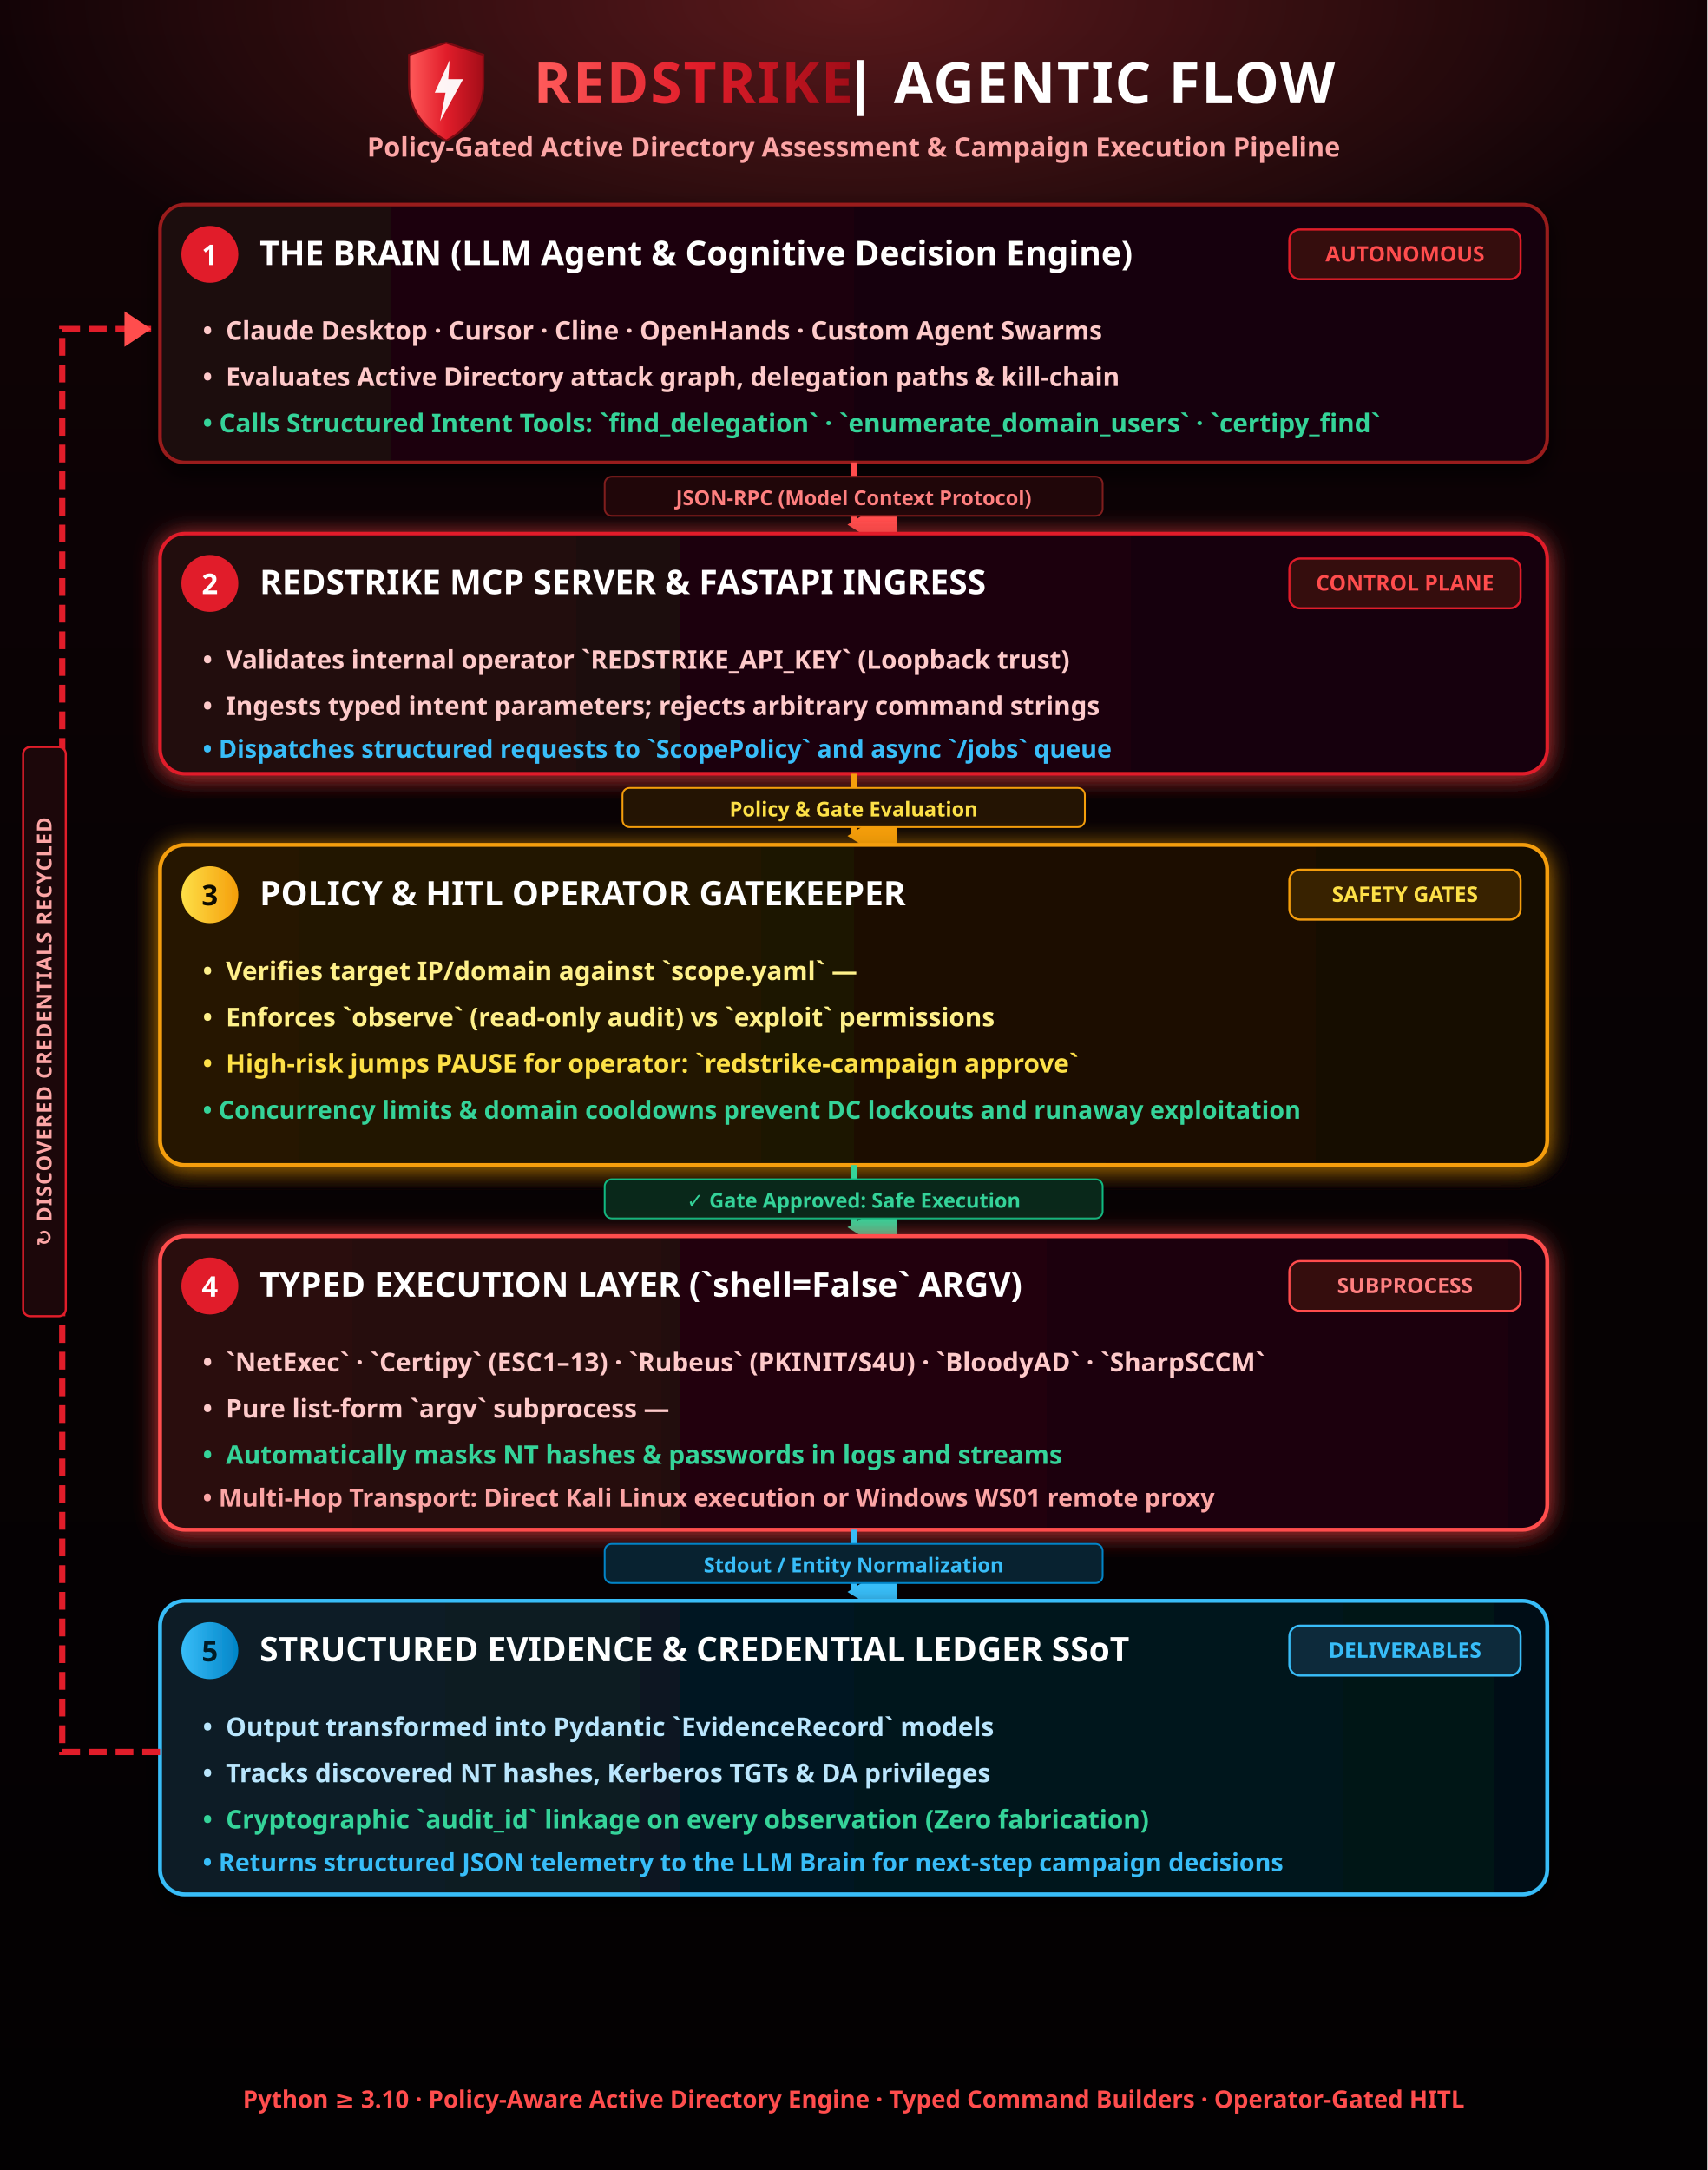
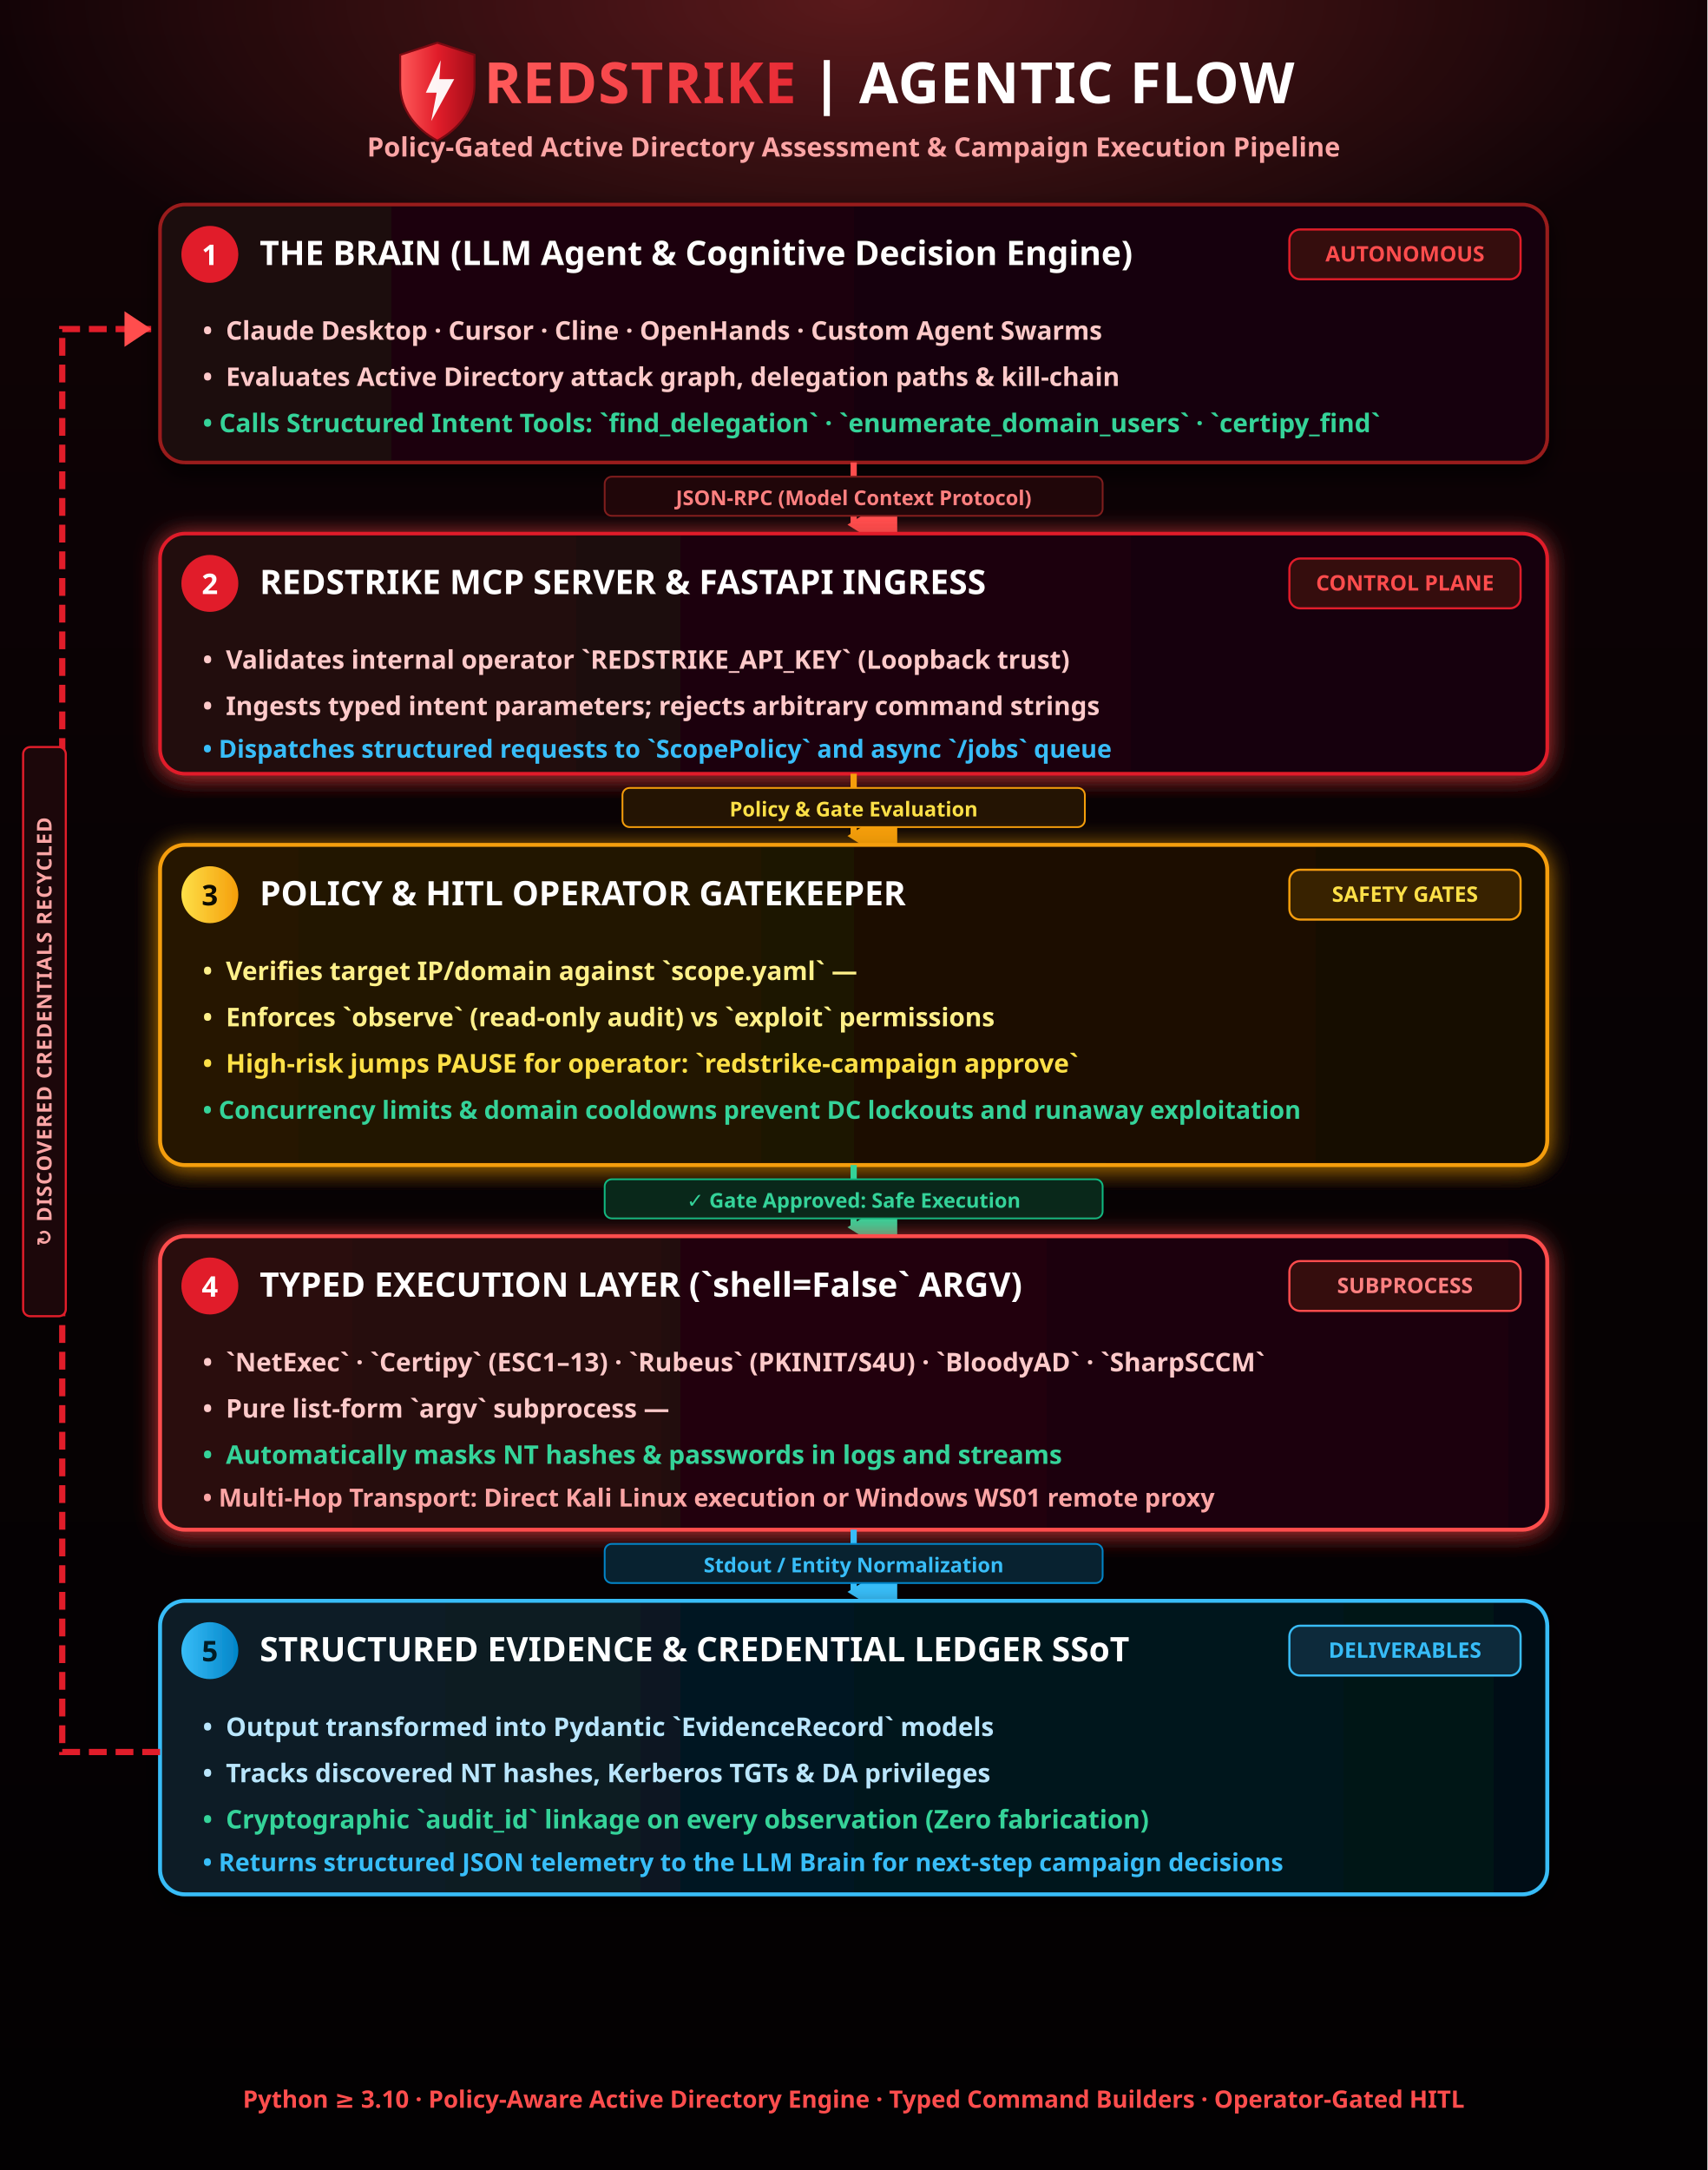
<svg xmlns="http://www.w3.org/2000/svg" width="960" height="1220" viewBox="0 0 960 1220" role="img" aria-label="RedStrike Agentic Active Directory Assessment Architecture Flow">
  <defs>
    <linearGradient id="bgGrad" x1="0" y1="0" x2="0" y2="1">
      <stop offset="0%" stop-color="#120306" />
      <stop offset="40%" stop-color="#080204" />
      <stop offset="100%" stop-color="#030102" />
    </linearGradient>
    <radialGradient id="topGlow" cx="50%" cy="0%" r="50%">
      <stop offset="0%" stop-color="#ff4d4d" stop-opacity="0.3" />
      <stop offset="100%" stop-color="#ff4d4d" stop-opacity="0" />
    </radialGradient>
    <linearGradient id="cardBrain" x1="0" y1="0" x2="1" y2="0">
      <stop offset="0%" stop-color="#1f070c" />
      <stop offset="100%" stop-color="#140407" />
    </linearGradient>
    <linearGradient id="cardMcp" x1="0" y1="0" x2="1" y2="0">
      <stop offset="0%" stop-color="#24080e" />
      <stop offset="100%" stop-color="#150408" />
    </linearGradient>
    <linearGradient id="cardHitl" x1="0" y1="0" x2="1" y2="0">
      <stop offset="0%" stop-color="#261705" />
      <stop offset="100%" stop-color="#170c02" />
    </linearGradient>
    <linearGradient id="cardExec" x1="0" y1="0" x2="1" y2="0">
      <stop offset="0%" stop-color="#2b080f" />
      <stop offset="100%" stop-color="#190408" />
    </linearGradient>
    <linearGradient id="cardEvidence" x1="0" y1="0" x2="1" y2="0">
      <stop offset="0%" stop-color="#081e28" />
      <stop offset="100%" stop-color="#041117" />
    </linearGradient>
    <linearGradient id="crimsonGrad" x1="0" y1="0" x2="1" y2="0">
      <stop offset="0%" stop-color="#ff5a5a" />
      <stop offset="50%" stop-color="#e11d2a" />
      <stop offset="100%" stop-color="#a30d18" />
    </linearGradient>
    <linearGradient id="goldGrad" x1="0" y1="0" x2="1" y2="0">
      <stop offset="0%" stop-color="#fde047" />
      <stop offset="100%" stop-color="#f59e0b" />
    </linearGradient>
    <linearGradient id="cyanGrad" x1="0" y1="0" x2="1" y2="0">
      <stop offset="0%" stop-color="#38bdf8" />
      <stop offset="100%" stop-color="#0284c7" />
    </linearGradient>
    <filter id="shadow" x="-10%" y="-10%" width="120%" height="120%">
      <feDropShadow dx="0" dy="6" stdDeviation="6" flood-color="#000000" flood-opacity="0.8" />
    </filter>
    <filter id="glowRed" x="-20%" y="-20%" width="140%" height="140%">
      <feDropShadow dx="0" dy="0" stdDeviation="6" flood-color="#ff4d4d" flood-opacity="0.5" />
    </filter>
    <filter id="glowGold" x="-20%" y="-20%" width="140%" height="140%">
      <feDropShadow dx="0" dy="0" stdDeviation="6" flood-color="#f59e0b" flood-opacity="0.5" />
    </filter>
    <marker id="arrDownRed" markerWidth="10" markerHeight="10" refX="5" refY="7" orient="auto">
      <polygon points="0 0, 10 0, 5 8" fill="#ff4d4d" />
    </marker>
    <marker id="arrDownGold" markerWidth="10" markerHeight="10" refX="5" refY="7" orient="auto">
      <polygon points="0 0, 10 0, 5 8" fill="#f59e0b" />
    </marker>
    <marker id="arrDownGreen" markerWidth="10" markerHeight="10" refX="5" refY="7" orient="auto">
      <polygon points="0 0, 10 0, 5 8" fill="#34d399" />
    </marker>
    <marker id="arrDownCyan" markerWidth="10" markerHeight="10" refX="5" refY="7" orient="auto">
      <polygon points="0 0, 10 0, 5 8" fill="#38bdf8" />
    </marker>
  </defs>
  <rect width="960" height="1220" fill="url(#bgGrad)" />
  <rect width="960" height="400" fill="url(#topGlow)" />
  <g transform="translate(480, 50)">
-     <g transform="translate(-250, -26) scale(0.38)">
+     <g transform="translate(-255, -26) scale(0.38)">
      <path d="M55 0 L110 18 V62 C110 100 86 128 55 145 C24 128 0 100 0 62 V18 Z" fill="url(#crimsonGrad)" stroke="#7a0a12" stroke-width="3" />
      <path d="M60 26 L38 74 L54 74 L46 116 L80 54 L58 54 Z" fill="#ffffff" opacity="0.95" />
    </g>
-     <text x="-180" y="8" font-family="'Segoe UI', -apple-system, sans-serif" font-size="32" font-weight="900" fill="url(#crimsonGrad)" letter-spacing="1">REDSTRIKE</text>
-     <text x="-5" y="8" font-family="'Segoe UI', -apple-system, sans-serif" font-size="32" font-weight="800" fill="#ffffff" letter-spacing="0.8">| AGENTIC FLOW</text>
+     <text x="20" y="8" text-anchor="middle" font-family="'Segoe UI', -apple-system, sans-serif" font-size="32" font-weight="900" letter-spacing="0.5">
+       <tspan fill="url(#crimsonGrad)">REDSTRIKE</tspan>
+       <tspan fill="#ffffff" font-weight="800"> | AGENTIC FLOW</tspan>
+     </text>
    <text x="0" y="38" text-anchor="middle" font-family="'Segoe UI', -apple-system, sans-serif" font-size="15" font-weight="600" fill="#fca5a5">
      Policy-Gated Active Directory Assessment &amp; Campaign Execution Pipeline
    </text>
  </g>
  <g transform="translate(90, 115)" filter="url(#shadow)">
    <rect x="0" y="0" width="780" height="145" rx="14" fill="url(#cardBrain)" stroke="#991b1b" stroke-width="2" />
    <circle cx="28" cy="28" r="16" fill="#e11d2a" />
    <text x="28" y="34" text-anchor="middle" font-family="sans-serif" font-size="16" font-weight="900" fill="#ffffff">1</text>
    <text x="56" y="34" font-family="sans-serif" font-size="19" font-weight="900" fill="#ffffff">THE BRAIN (LLM Agent &amp; Cognitive Decision Engine)</text>
    <rect x="635" y="14" width="130" height="28" rx="6" fill="#360a10" stroke="#e11d2a" stroke-width="1.2" />
    <text x="700" y="32" text-anchor="middle" font-family="sans-serif" font-size="12" font-weight="800" fill="#ff4d4d">AUTONOMOUS</text>
    <g transform="translate(24, 60)">
      <text x="0" y="16" font-family="sans-serif" font-size="14.5" font-weight="600" fill="#fecaca">• <strong>Agent Clients:</strong> Claude Desktop · Cursor · Cline · OpenHands · Custom Agent Swarms</text>
      <text x="0" y="42" font-family="sans-serif" font-size="14.5" font-weight="600" fill="#fecaca">• <strong>Strategy Reasoning:</strong> Evaluates Active Directory attack graph, delegation paths &amp; kill-chain</text>
      <text x="0" y="68" font-family="sans-serif" font-size="14.5" font-weight="700" fill="#34d399">• Calls Structured Intent Tools: `find_delegation` · `enumerate_domain_users` · `certipy_find`</text>
    </g>
  </g>
  <g transform="translate(480, 260)">
    <line x1="0" y1="0" x2="0" y2="35" stroke="#ff4d4d" stroke-width="3.5" marker-end="url(#arrDownRed)" />
    <rect x="-140" y="8" width="280" height="22" rx="4" fill="#200609" stroke="#7f1d1d" stroke-width="1" />
    <text x="0" y="24" text-anchor="middle" font-family="sans-serif" font-size="11.5" font-weight="800" fill="#ff8080">JSON-RPC (Model Context Protocol)</text>
  </g>
  <g transform="translate(90, 300)" filter="url(#shadow)">
    <rect x="0" y="0" width="780" height="135" rx="14" fill="url(#cardMcp)" stroke="#e11d2a" stroke-width="2" filter="url(#glowRed)" />
    <circle cx="28" cy="28" r="16" fill="#e11d2a" />
    <text x="28" y="34" text-anchor="middle" font-family="sans-serif" font-size="16" font-weight="900" fill="#ffffff">2</text>
    <text x="56" y="34" font-family="sans-serif" font-size="19" font-weight="900" fill="#ffffff">REDSTRIKE MCP SERVER &amp; FASTAPI INGRESS</text>
    <rect x="635" y="14" width="130" height="28" rx="6" fill="#360a10" stroke="#e11d2a" stroke-width="1.2" />
    <text x="700" y="32" text-anchor="middle" font-family="sans-serif" font-size="12" font-weight="800" fill="#ff4d4d">CONTROL PLANE</text>
    <g transform="translate(24, 60)">
      <text x="0" y="16" font-family="sans-serif" font-size="14.5" font-weight="600" fill="#fecaca">• <strong>Local Authentication:</strong> Validates internal operator `REDSTRIKE_API_KEY` (Loopback trust)</text>
      <text x="0" y="42" font-family="sans-serif" font-size="14.5" font-weight="600" fill="#fecaca">• <strong>No Raw Shell Allowed:</strong> Ingests typed intent parameters; rejects arbitrary command strings</text>
      <text x="0" y="66" font-family="sans-serif" font-size="14" font-weight="700" fill="#38bdf8">• Dispatches structured requests to `ScopePolicy` and async `/jobs` queue</text>
    </g>
  </g>
  <g transform="translate(480, 435)">
    <line x1="0" y1="0" x2="0" y2="35" stroke="#f59e0b" stroke-width="3.5" marker-end="url(#arrDownGold)" />
    <rect x="-130" y="8" width="260" height="22" rx="4" fill="#241403" stroke="#f59e0b" stroke-width="1" />
    <text x="0" y="24" text-anchor="middle" font-family="sans-serif" font-size="11.5" font-weight="800" fill="#fde047">Policy &amp; Gate Evaluation</text>
  </g>
  <g transform="translate(90, 475)" filter="url(#shadow)">
    <rect x="0" y="0" width="780" height="180" rx="14" fill="url(#cardHitl)" stroke="#f59e0b" stroke-width="2.2" filter="url(#glowGold)" />
    <circle cx="28" cy="28" r="16" fill="url(#goldGrad)" />
    <text x="28" y="34" text-anchor="middle" font-family="sans-serif" font-size="16" font-weight="900" fill="#0c0701">3</text>
    <text x="56" y="34" font-family="sans-serif" font-size="19" font-weight="900" fill="#ffffff">POLICY &amp; HITL OPERATOR GATEKEEPER</text>
    <rect x="635" y="14" width="130" height="28" rx="6" fill="#382006" stroke="#f59e0b" stroke-width="1.2" />
    <text x="700" y="32" text-anchor="middle" font-family="sans-serif" font-size="12" font-weight="900" fill="#fde047">SAFETY GATES</text>
    <g transform="translate(24, 60)">
      <text x="0" y="16" font-family="sans-serif" font-size="14.5" font-weight="600" fill="#fef08a">• <strong>[1] Scope Validation:</strong> Verifies target IP/domain against `scope.yaml` — <strong>Auto-rejects out-of-scope</strong>
      </text>
      <text x="0" y="42" font-family="sans-serif" font-size="14.5" font-weight="600" fill="#fef08a">• <strong>[2] Mode Enforcement:</strong> Enforces `observe` (read-only audit) vs `exploit` permissions</text>
      <text x="0" y="68" font-family="sans-serif" font-size="14.5" font-weight="800" fill="#fde047">• <strong>[3] ✋ Human-in-the-Loop Gate:</strong> High-risk jumps PAUSE for operator: `redstrike-campaign approve`</text>
      <text x="0" y="94" font-family="sans-serif" font-size="14" font-weight="700" fill="#34d399">• Concurrency limits &amp; domain cooldowns prevent DC lockouts and runaway exploitation</text>
    </g>
  </g>
  <g transform="translate(480, 655)">
    <line x1="0" y1="0" x2="0" y2="35" stroke="#34d399" stroke-width="3.5" marker-end="url(#arrDownGreen)" />
    <rect x="-140" y="8" width="280" height="22" rx="4" fill="#09281a" stroke="#10b981" stroke-width="1" />
    <text x="0" y="24" text-anchor="middle" font-family="sans-serif" font-size="11.5" font-weight="800" fill="#34d399">✓ Gate Approved: Safe Execution</text>
  </g>
  <g transform="translate(90, 695)" filter="url(#shadow)">
    <rect x="0" y="0" width="780" height="165" rx="14" fill="url(#cardExec)" stroke="#ff4d4d" stroke-width="2.2" filter="url(#glowRed)" />
    <circle cx="28" cy="28" r="16" fill="#e11d2a" />
    <text x="28" y="34" text-anchor="middle" font-family="sans-serif" font-size="16" font-weight="900" fill="#ffffff">4</text>
    <text x="56" y="34" font-family="sans-serif" font-size="19" font-weight="900" fill="#ffffff">TYPED EXECUTION LAYER (`shell=False` ARGV)</text>
    <rect x="635" y="14" width="130" height="28" rx="6" fill="#360a10" stroke="#ff4d4d" stroke-width="1.2" />
    <text x="700" y="32" text-anchor="middle" font-family="sans-serif" font-size="12" font-weight="800" fill="#ff8080">SUBPROCESS</text>
    <g transform="translate(24, 60)">
      <text x="0" y="16" font-family="sans-serif" font-size="14.5" font-weight="600" fill="#fecaca">• <strong>Typed Builders:</strong> `NetExec` · `Certipy` (ESC1–13) · `Rubeus` (PKINIT/S4U) · `BloodyAD` · `SharpSCCM`</text>
      <text x="0" y="42" font-family="sans-serif" font-size="14.5" font-weight="600" fill="#fecaca">• <strong>CommandRunner:</strong> Pure list-form `argv` subprocess — <strong>Zero shell injection / No `shell=True`</strong>
      </text>
      <text x="0" y="68" font-family="sans-serif" font-size="14.5" font-weight="700" fill="#34d399">• <strong>Real-time Redaction:</strong> Automatically masks NT hashes &amp; passwords in logs and streams</text>
      <text x="0" y="92" font-family="sans-serif" font-size="14" font-weight="600" fill="#fca5a5">• Multi-Hop Transport: Direct Kali Linux execution or Windows WS01 remote proxy</text>
    </g>
  </g>
  <g transform="translate(480, 860)">
    <line x1="0" y1="0" x2="0" y2="35" stroke="#38bdf8" stroke-width="3.5" marker-end="url(#arrDownCyan)" />
    <rect x="-140" y="8" width="280" height="22" rx="4" fill="#082230" stroke="#0284c7" stroke-width="1" />
    <text x="0" y="24" text-anchor="middle" font-family="sans-serif" font-size="11.5" font-weight="800" fill="#38bdf8">Stdout / Entity Normalization</text>
  </g>
  <g transform="translate(90, 900)" filter="url(#shadow)">
    <rect x="0" y="0" width="780" height="165" rx="14" fill="url(#cardEvidence)" stroke="#38bdf8" stroke-width="2.2" />
    <circle cx="28" cy="28" r="16" fill="url(#cyanGrad)" />
    <text x="28" y="34" text-anchor="middle" font-family="sans-serif" font-size="16" font-weight="900" fill="#041c26">5</text>
    <text x="56" y="34" font-family="sans-serif" font-size="19" font-weight="900" fill="#ffffff">STRUCTURED EVIDENCE &amp; CREDENTIAL LEDGER SSoT</text>
    <rect x="635" y="14" width="130" height="28" rx="6" fill="#0a2a3a" stroke="#38bdf8" stroke-width="1.2" />
    <text x="700" y="32" text-anchor="middle" font-family="sans-serif" font-size="12" font-weight="800" fill="#38bdf8">DELIVERABLES</text>
    <g transform="translate(24, 60)">
      <text x="0" y="16" font-family="sans-serif" font-size="14.5" font-weight="600" fill="#bae6fd">• <strong>Evidence Normalization:</strong> Output transformed into Pydantic `EvidenceRecord` models</text>
      <text x="0" y="42" font-family="sans-serif" font-size="14.5" font-weight="600" fill="#bae6fd">• <strong>Credential Ledger (SSoT):</strong> Tracks discovered NT hashes, Kerberos TGTs &amp; DA privileges</text>
      <text x="0" y="68" font-family="sans-serif" font-size="14.5" font-weight="700" fill="#34d399">• <strong>Audit Provenance:</strong> Cryptographic `audit_id` linkage on every observation (Zero fabrication)</text>
      <text x="0" y="92" font-family="sans-serif" font-size="14" font-weight="700" fill="#38bdf8">• Returns structured JSON telemetry to the LLM Brain for next-step campaign decisions</text>
    </g>
  </g>
  <path d="M 90 985 L 35 985 L 35 185 L 85 185" fill="none" stroke="#e11d2a" stroke-width="3.5" stroke-dasharray="10 5" />
  <polygon points="85,185 70,175 70,195" fill="#ff4d4d" />
  <g transform="translate(25, 580) rotate(-90)">
    <rect x="-160" y="-12" width="320" height="24" rx="4" fill="#1c070a" stroke="#e11d2a" stroke-width="1.2" />
    <text x="0" y="4" text-anchor="middle" font-family="sans-serif" font-size="11.5" font-weight="800" fill="#fca5a5" letter-spacing="0.5">
      ↻ DISCOVERED CREDENTIALS RECYCLED
    </text>
  </g>
  <g transform="translate(480, 1185)">
    <text text-anchor="middle" font-family="'Segoe UI', sans-serif" font-size="13.5" font-weight="600" fill="#ff4d4d">
      Python ≥ 3.10 · Policy-Aware Active Directory Engine · Typed Command Builders · Operator-Gated HITL
    </text>
  </g>
</svg>
